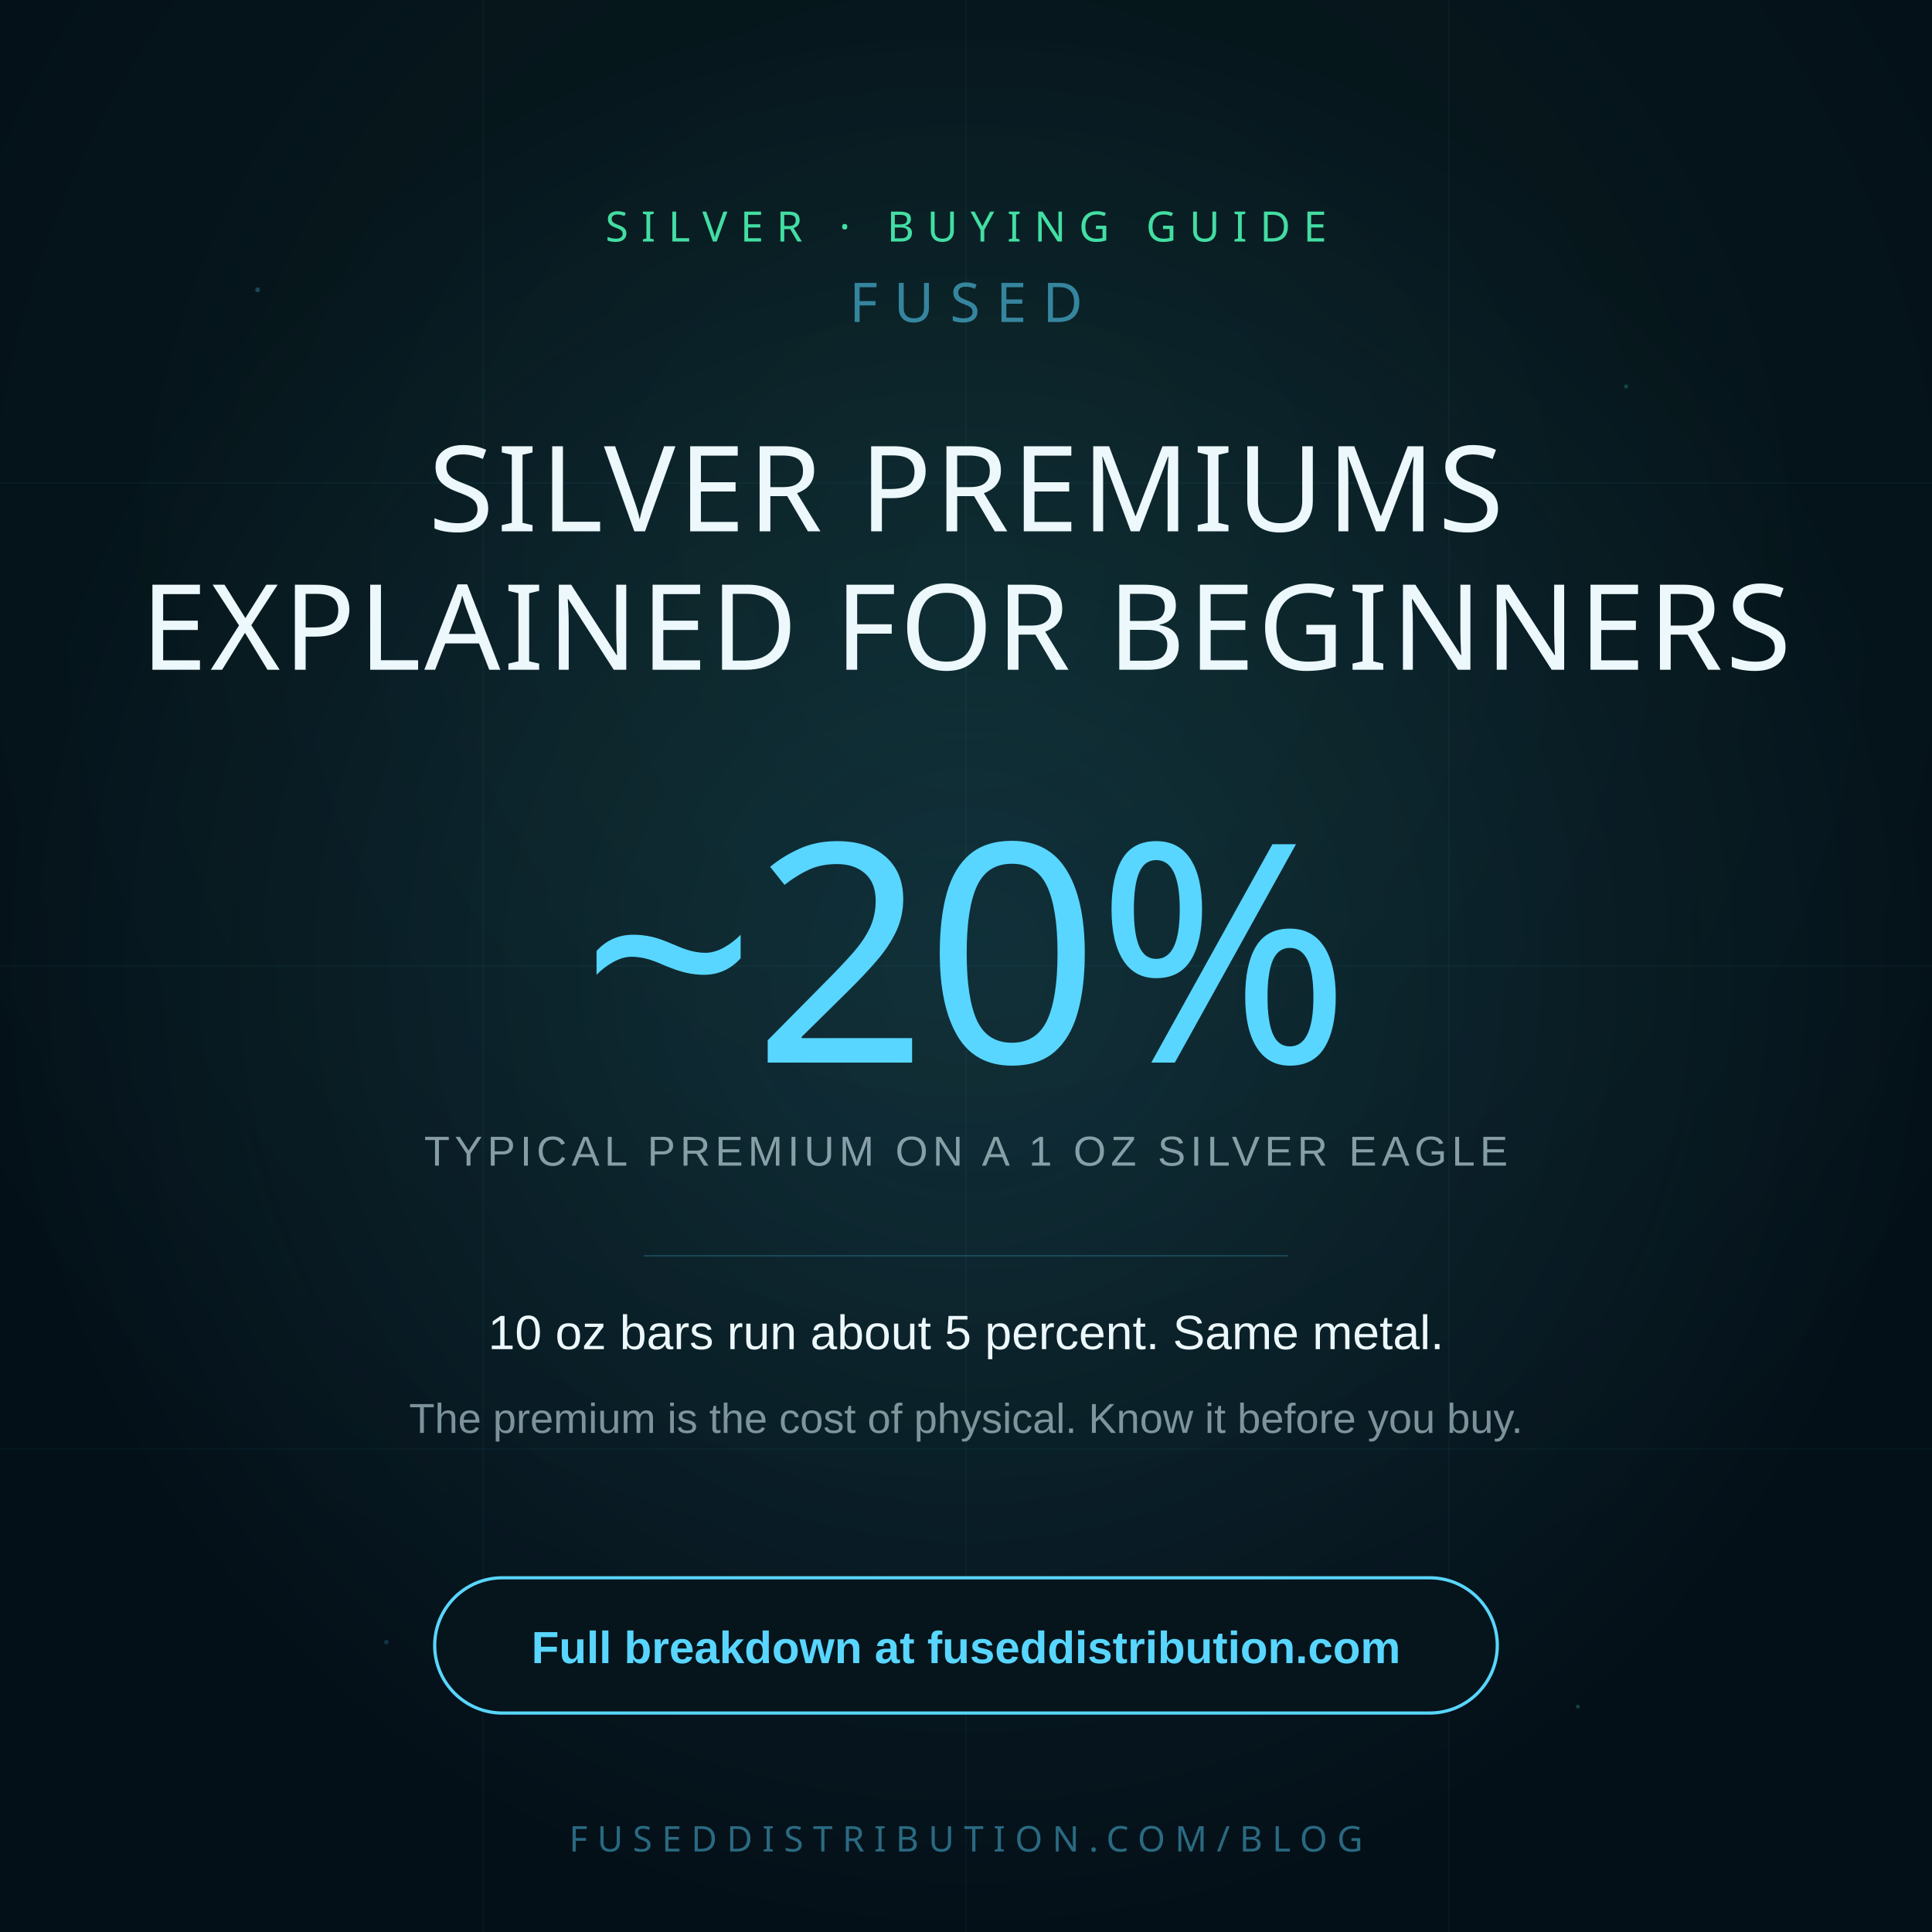
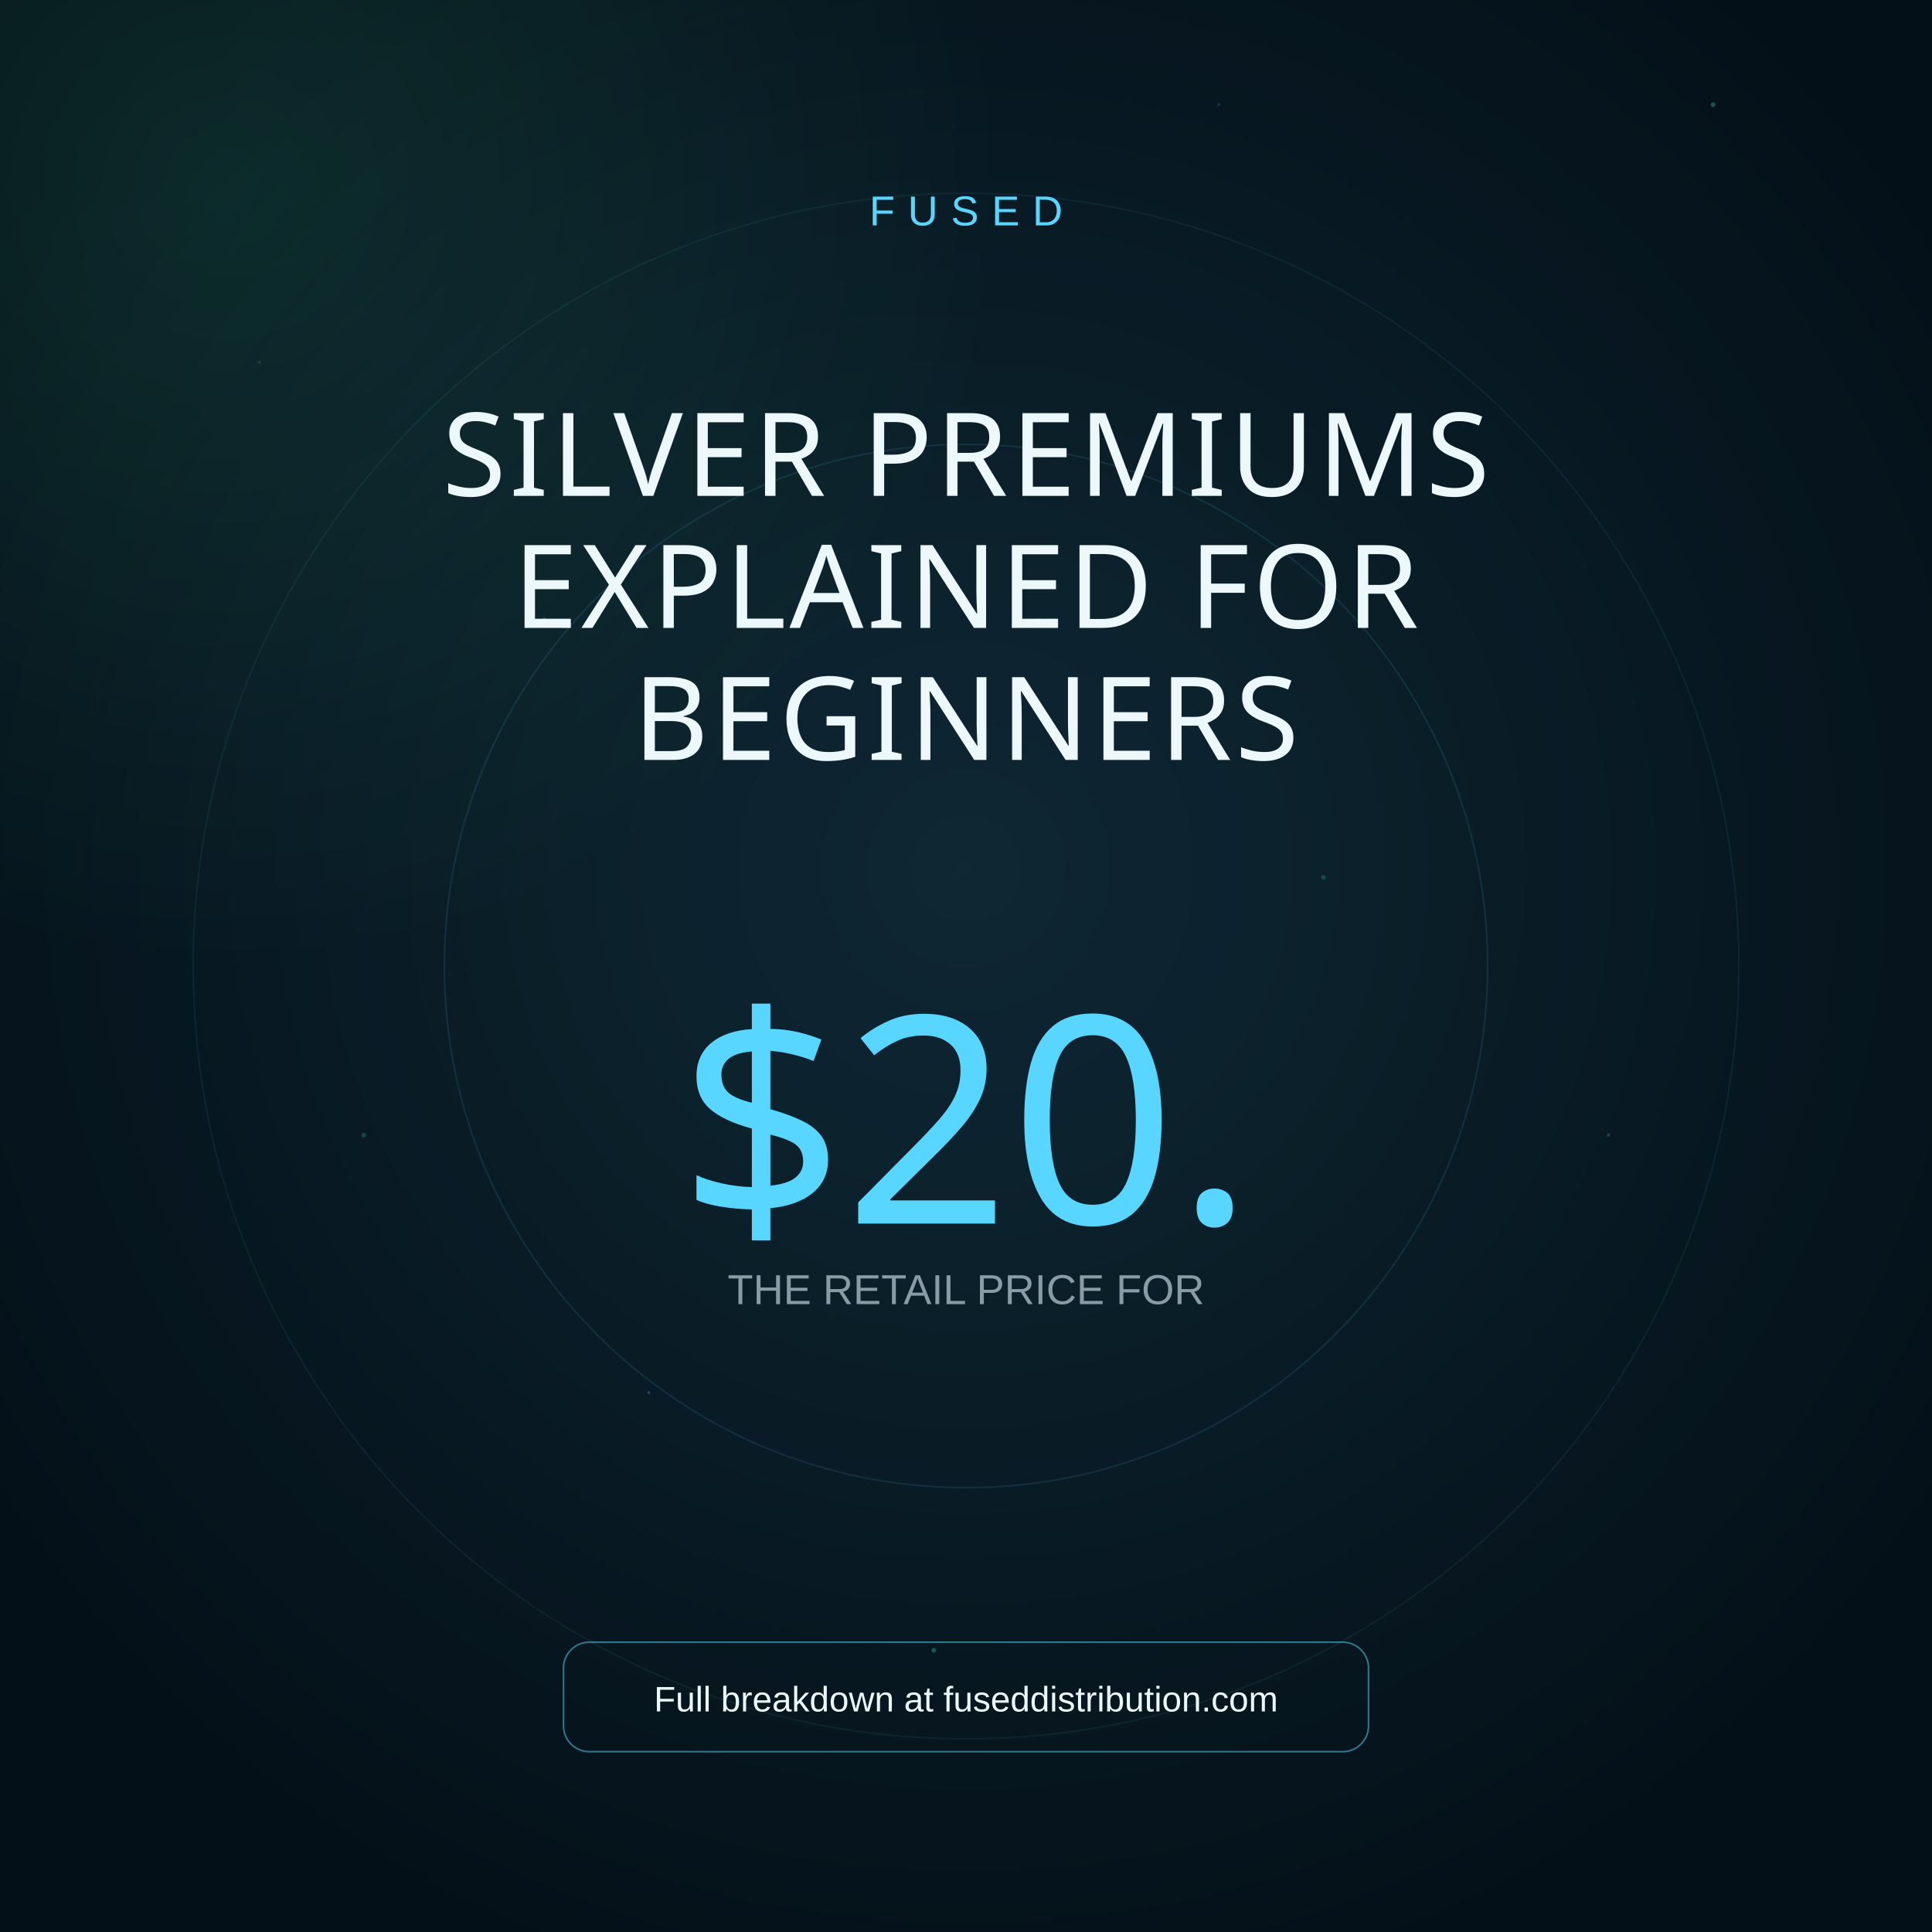
<svg xmlns="http://www.w3.org/2000/svg" width="1200" height="1200" viewBox="0 0 1200 1200">
-   <defs>
-     <radialGradient id="pp-glow" cx="50%" cy="50%" r="50%">
-       <stop offset="0%" stop-color="#58d6ff" stop-opacity="0.12" />
-       <stop offset="100%" stop-color="#58d6ff" stop-opacity="0" />
-     </radialGradient>
-     <radialGradient id="pp-glow2" cx="50%" cy="30%" r="60%">
-       <stop offset="0%" stop-color="#4dffb8" stop-opacity="0.06" />
-       <stop offset="100%" stop-color="#4dffb8" stop-opacity="0" />
-     </radialGradient>
-   </defs>
  <rect width="1200" height="1200" fill="#041018" />
-   <rect width="1200" height="1200" fill="url(#pp-glow)" />
-   <rect width="1200" height="1200" fill="url(#pp-glow2)" />
-   <line x1="0" y1="300" x2="1200" y2="300" stroke="rgba(88,214,255,0.04)" stroke-width="1" />
-   <line x1="0" y1="600" x2="1200" y2="600" stroke="rgba(88,214,255,0.04)" stroke-width="1" />
-   <line x1="0" y1="900" x2="1200" y2="900" stroke="rgba(88,214,255,0.04)" stroke-width="1" />
-   <line x1="300" y1="0" x2="300" y2="1200" stroke="rgba(88,214,255,0.04)" stroke-width="1" />
-   <line x1="600" y1="0" x2="600" y2="1200" stroke="rgba(88,214,255,0.04)" stroke-width="1" />
-   <line x1="900" y1="0" x2="900" y2="1200" stroke="rgba(88,214,255,0.04)" stroke-width="1" />
-   <circle cx="160" cy="180" r="1.5" fill="#58d6ff" opacity="0.25" />
-   <circle cx="1010" cy="240" r="1.3" fill="#4dffb8" opacity="0.20" />
-   <circle cx="240" cy="1020" r="1.4" fill="#58d6ff" opacity="0.18" />
-   <circle cx="980" cy="1060" r="1.2" fill="#4dffb8" opacity="0.22" />
-   <text x="600" y="150" text-anchor="middle" font-family="Impact, Arial Narrow Bold, sans-serif" font-size="26" letter-spacing="8" fill="#4dffb8" opacity="0.85">SILVER · BUYING GUIDE</text>
-   <text x="600" y="200" text-anchor="middle" font-family="Impact, Arial Narrow Bold, sans-serif" font-size="34" letter-spacing="10" fill="rgba(88,214,255,0.55)">FUSED</text>
-   <text x="600" y="330" text-anchor="middle" font-family="Impact, Arial Narrow Bold, sans-serif" font-size="74" letter-spacing="2" fill="#ecf8fb">SILVER PREMIUMS</text>
-   <text x="600" y="416" text-anchor="middle" font-family="Impact, Arial Narrow Bold, sans-serif" font-size="74" letter-spacing="2" fill="#ecf8fb">EXPLAINED FOR BEGINNERS</text>
-   <text x="600" y="660" text-anchor="middle" font-family="Impact, Arial Narrow Bold, sans-serif" font-size="190" letter-spacing="-2" fill="#58d6ff">~20%</text>
-   <text x="600" y="724" text-anchor="middle" font-family="Arial, sans-serif" font-size="26" letter-spacing="3" fill="rgba(175,198,207,0.75)">TYPICAL PREMIUM ON A 1 OZ SILVER EAGLE</text>
-   <line x1="400" y1="780" x2="800" y2="780" stroke="rgba(88,214,255,0.20)" stroke-width="1" />
-   <text x="600" y="838" text-anchor="middle" font-family="Arial, sans-serif" font-size="30" fill="#ecf8fb">10 oz bars run about 5 percent. Same metal.</text>
-   <text x="600" y="890" text-anchor="middle" font-family="Arial, sans-serif" font-size="26" fill="rgba(175,198,207,0.70)">The premium is the cost of physical. Know it before you buy.</text>
-   <rect x="270" y="980" width="660" height="84" rx="42" fill="rgba(7,20,28,0.85)" stroke="#58d6ff" stroke-width="2" />
-   <text x="600" y="1033" text-anchor="middle" font-family="Arial, sans-serif" font-size="28" font-weight="bold" fill="#58d6ff">Full breakdown at fuseddistribution.com</text>
-   <text x="600" y="1150" text-anchor="middle" font-family="Impact, Arial Narrow Bold, sans-serif" font-size="22" letter-spacing="6" fill="rgba(88,214,255,0.45)">FUSEDDISTRIBUTION.COM/BLOG</text>
+   <radialGradient id="g1" cx="50%" cy="45%" r="60%">
+     <stop offset="0%" stop-color="#58d6ff" stop-opacity="0.12" />
+     <stop offset="100%" stop-color="#58d6ff" stop-opacity="0" />
+   </radialGradient>
+   <radialGradient id="g2" cx="12%" cy="10%" r="40%">
+     <stop offset="0%" stop-color="#4dffb8" stop-opacity="0.10" />
+     <stop offset="100%" stop-color="#4dffb8" stop-opacity="0" />
+   </radialGradient>
+   <rect width="1200" height="1200" fill="url(#g1)" />
+   <rect width="1200" height="1200" fill="url(#g2)" />
+   <circle cx="600" cy="600" r="480" fill="none" stroke="#58d6ff" stroke-opacity="0.07" />
+   <circle cx="600" cy="600" r="324" fill="none" stroke="#58d6ff" stroke-opacity="0.11" />
+   <circle cx="757" cy="65" r="1" fill="#58d6ff" opacity="0.15" />
+   <circle cx="338" cy="385" r="1.5" fill="#4dffb8" opacity="0.19" />
+   <circle cx="999" cy="705" r="1" fill="#58d6ff" opacity="0.23" />
+   <circle cx="580" cy="1025" r="1.5" fill="#4dffb8" opacity="0.27" />
+   <circle cx="161" cy="225" r="1" fill="#58d6ff" opacity="0.15" />
+   <circle cx="822" cy="545" r="1.5" fill="#4dffb8" opacity="0.19" />
+   <circle cx="403" cy="865" r="1" fill="#58d6ff" opacity="0.23" />
+   <circle cx="1064" cy="65" r="1.5" fill="#4dffb8" opacity="0.27" />
+   <circle cx="645" cy="385" r="1" fill="#58d6ff" opacity="0.15" />
+   <circle cx="226" cy="705" r="1.5" fill="#4dffb8" opacity="0.19" />
+   <text x="600" y="140" font-family="Arial, sans-serif" font-size="26" fill="#58d6ff" text-anchor="middle" letter-spacing="8">FUSED</text>
+   <text x="600" y="308" font-family="Impact, sans-serif" font-size="72" fill="#ecf8fb" text-anchor="middle" letter-spacing="2">SILVER PREMIUMS</text>
+   <text x="600" y="390" font-family="Impact, sans-serif" font-size="72" fill="#ecf8fb" text-anchor="middle" letter-spacing="2">EXPLAINED FOR</text>
+   <text x="600" y="472" font-family="Impact, sans-serif" font-size="72" fill="#ecf8fb" text-anchor="middle" letter-spacing="2">BEGINNERS</text>
+   <text x="600" y="760" font-family="Impact, sans-serif" font-size="180" fill="#58d6ff" text-anchor="middle">$20.</text>
+   <text x="600" y="810" font-family="Arial, sans-serif" font-size="26" fill="rgba(175,198,207,0.75)" text-anchor="middle">THE RETAIL PRICE FOR</text>
+   <rect x="350" y="1020" width="500" height="68" rx="16" fill="none" stroke="#58d6ff" stroke-opacity="0.5" />
+   <text x="600" y="1063" font-family="Arial, sans-serif" font-size="22" fill="#ecf8fb" text-anchor="middle">Full breakdown at fuseddistribution.com</text>
</svg>
